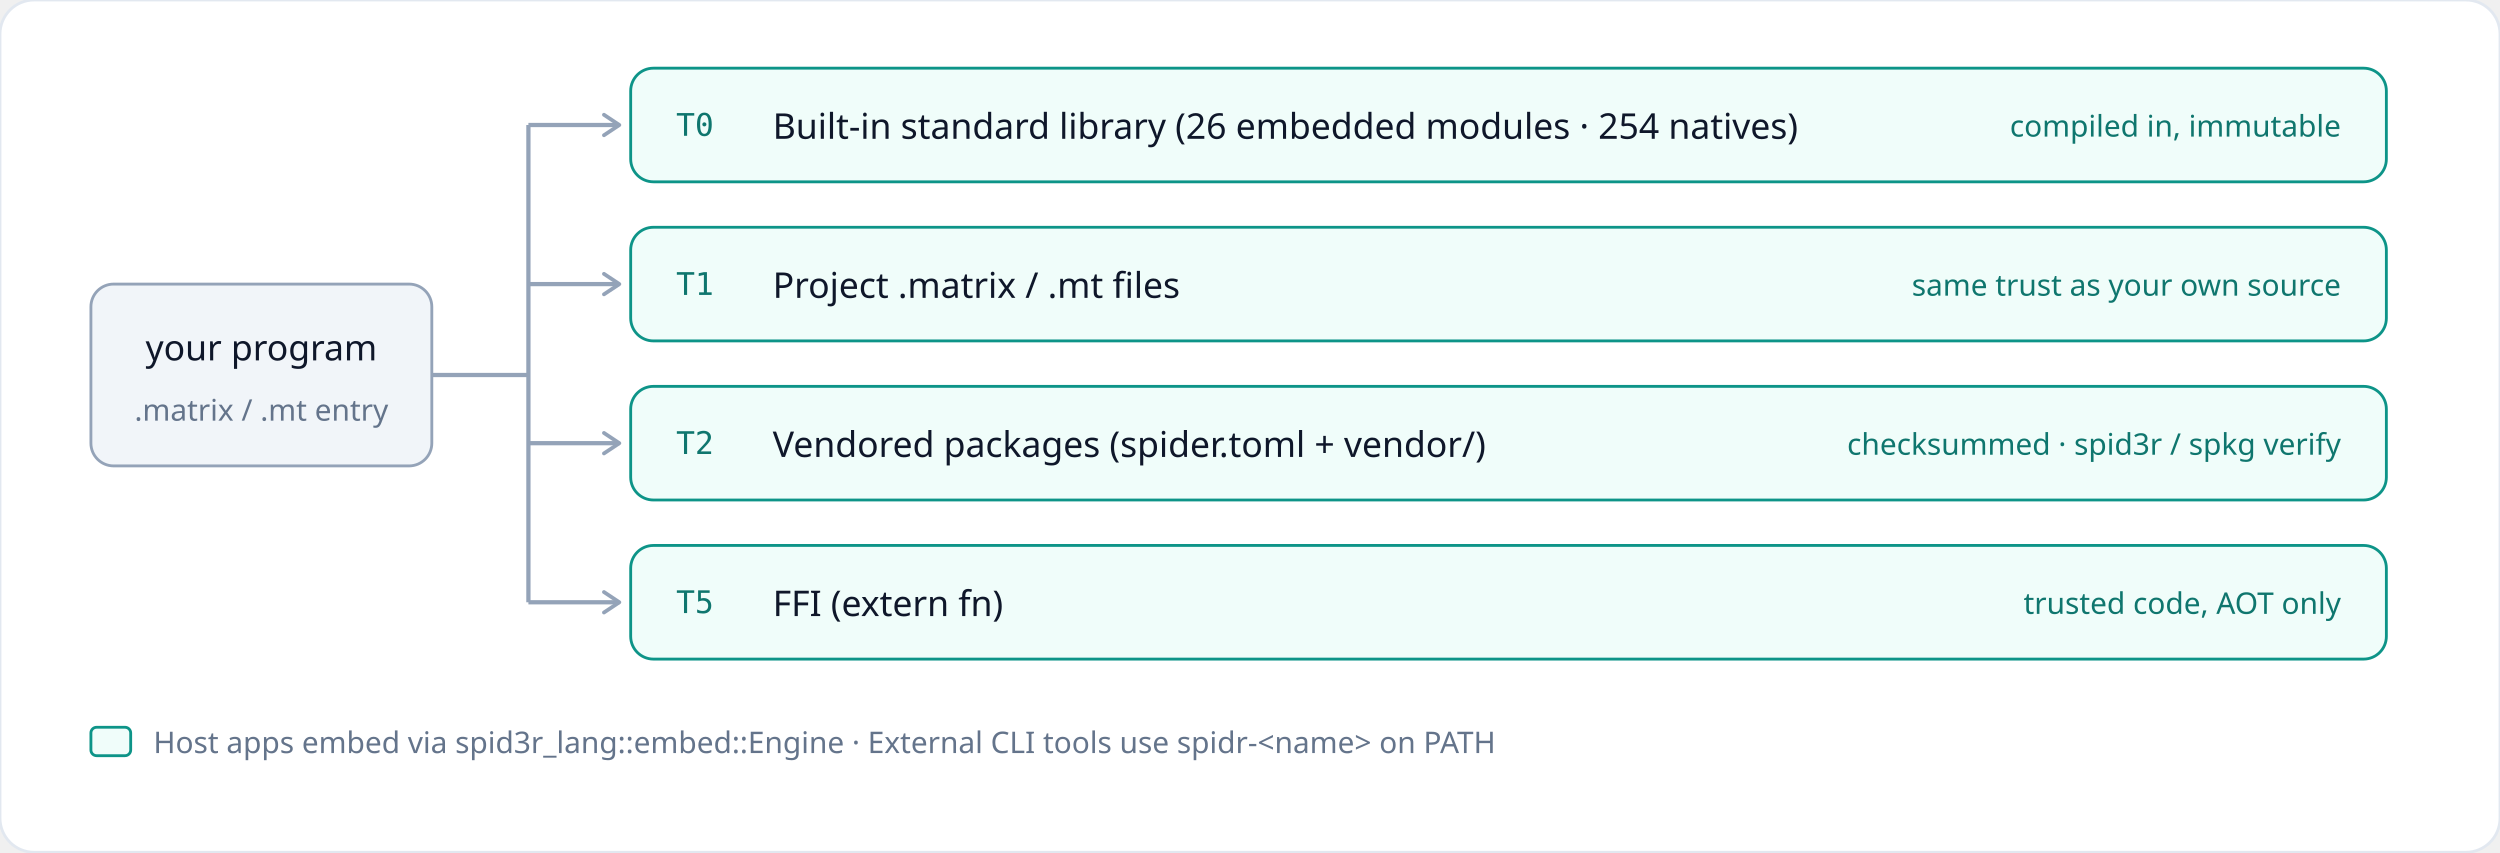
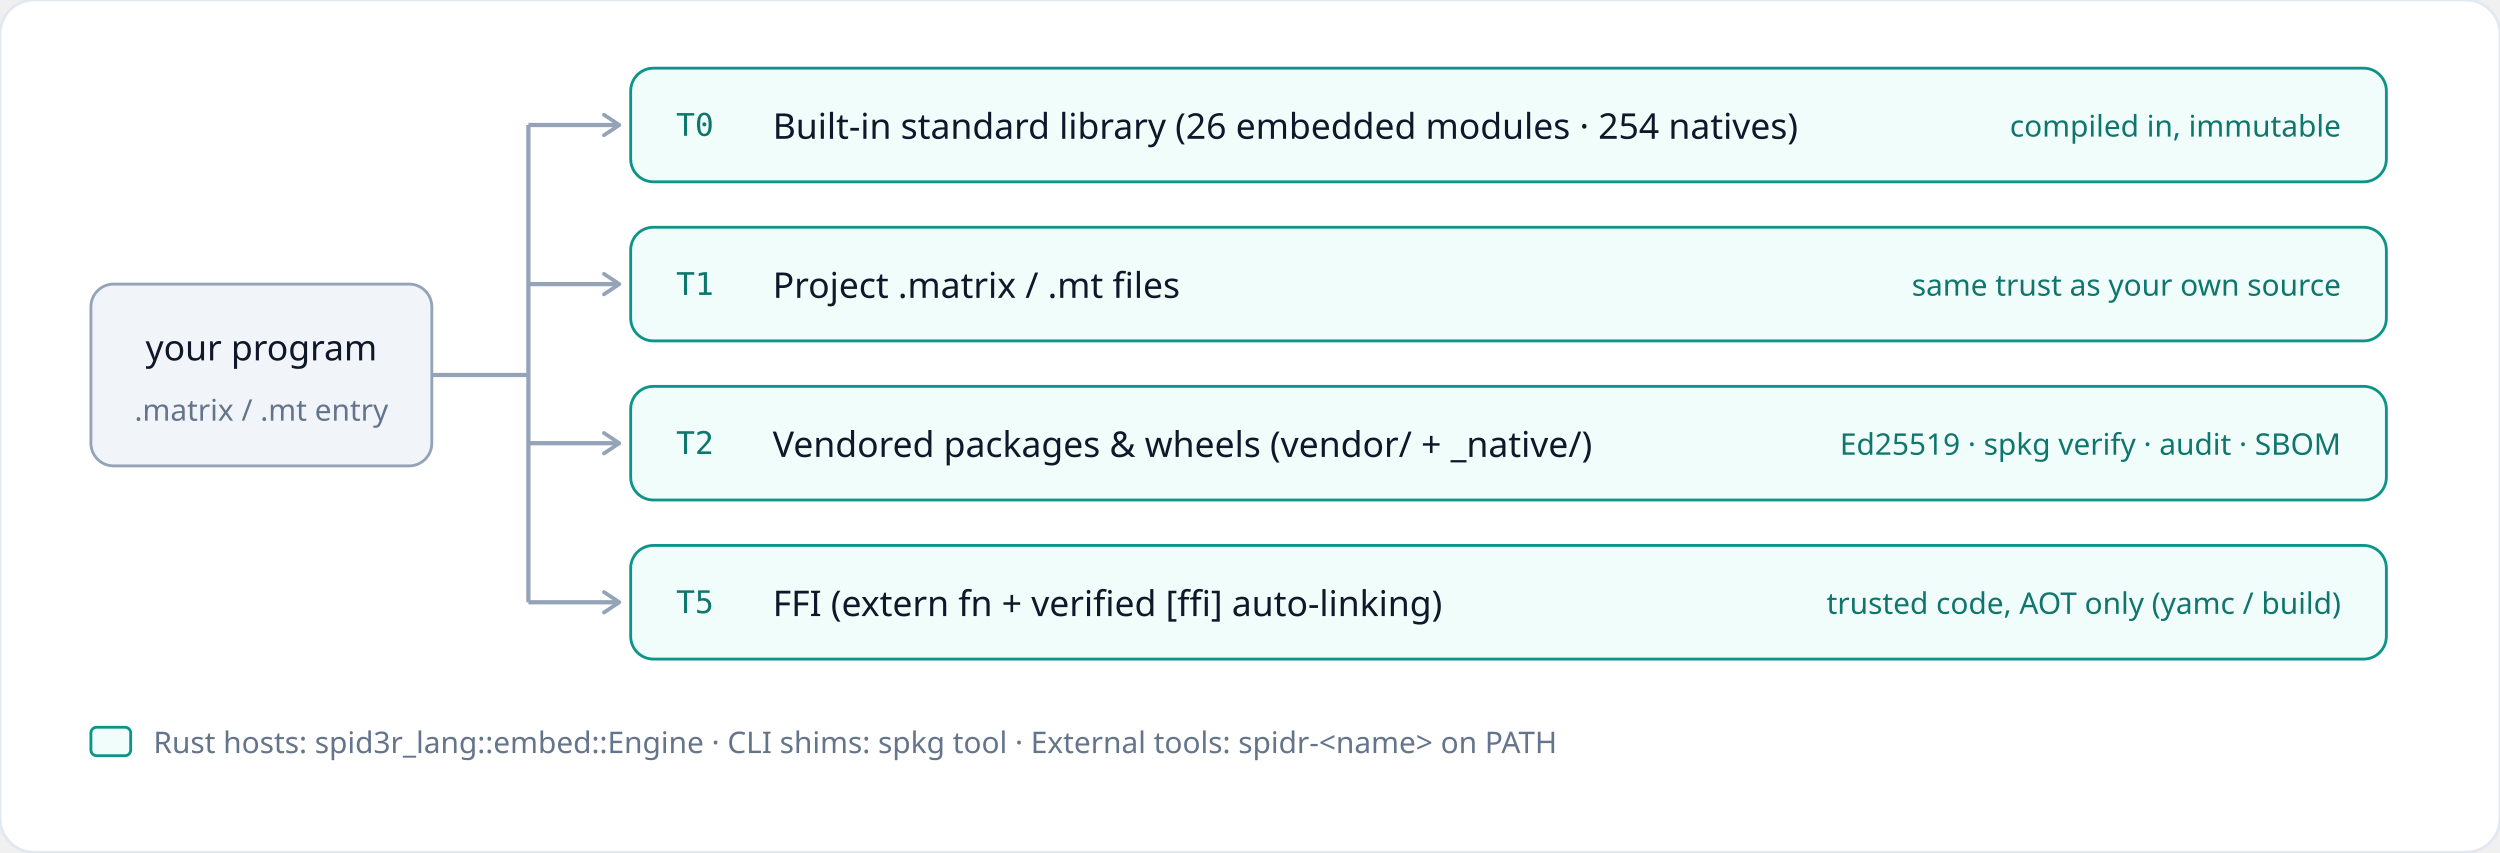
<svg xmlns="http://www.w3.org/2000/svg" viewBox="0 0 880 300" width="880" height="300" role="img">
  <defs>
    <marker id="ec" viewBox="0 0 10 10" refX="8" refY="5" markerWidth="6" markerHeight="6" orient="auto-start-reverse">
      <path d="M2 1L8 5L2 9" fill="none" stroke="#94A3B8" stroke-width="1.5" stroke-linecap="round" stroke-linejoin="round" />
    </marker>
  </defs>
  <rect x="0" y="0" width="880" height="300" rx="12" fill="#FFFFFF" stroke="#E2E8F0" stroke-width="1" />
  <rect x="32" y="100" width="120" height="64" rx="8" fill="#F1F5F9" stroke="#94A3B8" stroke-width="1" />
  <text x="92" y="122" text-anchor="middle" dominant-baseline="central" font-family="ui-sans-serif, system-ui, sans-serif" font-size="12.5" fill="#0F172A">your program</text>
  <text x="92" y="144" text-anchor="middle" dominant-baseline="central" font-family="ui-sans-serif, system-ui, sans-serif" font-size="10.5" fill="#64748B">.matrix / .mt entry</text>
  <path d="M152 132 L186 132" fill="none" stroke="#94A3B8" stroke-width="1.5" />
  <path d="M186 44 L186 212" fill="none" stroke="#94A3B8" stroke-width="1.5" />
  <path d="M186 44 L218 44" fill="none" stroke="#94A3B8" stroke-width="1.5" marker-end="url(#ec)" />
  <path d="M186 100 L218 100" fill="none" stroke="#94A3B8" stroke-width="1.5" marker-end="url(#ec)" />
  <path d="M186 156 L218 156" fill="none" stroke="#94A3B8" stroke-width="1.5" marker-end="url(#ec)" />
  <path d="M186 212 L218 212" fill="none" stroke="#94A3B8" stroke-width="1.5" marker-end="url(#ec)" />
  <rect x="222" y="24" width="618" height="40" rx="8" fill="#F0FDFA" stroke="#0D9488" stroke-width="1" />
  <text x="238" y="44" dominant-baseline="central" font-family="ui-monospace, SFMono-Regular, Menlo, Consolas, monospace" font-size="11" fill="#0F766E">T0</text>
  <text x="272" y="44" dominant-baseline="central" font-family="ui-sans-serif, system-ui, sans-serif" font-size="12.5" fill="#0F172A">Built-in standard library (26 embedded modules · 254 natives)</text>
  <text x="824" y="44" text-anchor="end" dominant-baseline="central" font-family="ui-sans-serif, system-ui, sans-serif" font-size="10.5" fill="#0F766E">compiled in, immutable</text>
  <rect x="222" y="80" width="618" height="40" rx="8" fill="#F0FDFA" stroke="#0D9488" stroke-width="1" />
  <text x="238" y="100" dominant-baseline="central" font-family="ui-monospace, SFMono-Regular, Menlo, Consolas, monospace" font-size="11" fill="#0F766E">T1</text>
  <text x="272" y="100" dominant-baseline="central" font-family="ui-sans-serif, system-ui, sans-serif" font-size="12.5" fill="#0F172A">Project .matrix / .mt files</text>
  <text x="824" y="100" text-anchor="end" dominant-baseline="central" font-family="ui-sans-serif, system-ui, sans-serif" font-size="10.5" fill="#0F766E">same trust as your own source</text>
  <rect x="222" y="136" width="618" height="40" rx="8" fill="#F0FDFA" stroke="#0D9488" stroke-width="1" />
  <text x="238" y="156" dominant-baseline="central" font-family="ui-monospace, SFMono-Regular, Menlo, Consolas, monospace" font-size="11" fill="#0F766E">T2</text>
-   <text x="272" y="156" dominant-baseline="central" font-family="ui-sans-serif, system-ui, sans-serif" font-size="12.5" fill="#0F172A">Vendored packages (spider.toml + vendor/)</text>
-   <text x="824" y="156" text-anchor="end" dominant-baseline="central" font-family="ui-sans-serif, system-ui, sans-serif" font-size="10.5" fill="#0F766E">checksummed · spid3r / spkg verify</text>
+   <text x="272" y="156" dominant-baseline="central" font-family="ui-sans-serif, system-ui, sans-serif" font-size="12.5" fill="#0F172A">Vendored packages &amp; wheels (vendor/ + _native/)</text>
+   <text x="824" y="156" text-anchor="end" dominant-baseline="central" font-family="ui-sans-serif, system-ui, sans-serif" font-size="10.5" fill="#0F766E">Ed25519 · spkg verify · audit · SBOM</text>
  <rect x="222" y="192" width="618" height="40" rx="8" fill="#F0FDFA" stroke="#0D9488" stroke-width="1" />
  <text x="238" y="212" dominant-baseline="central" font-family="ui-monospace, SFMono-Regular, Menlo, Consolas, monospace" font-size="11" fill="#0F766E">T5</text>
-   <text x="272" y="212" dominant-baseline="central" font-family="ui-sans-serif, system-ui, sans-serif" font-size="12.5" fill="#0F172A">FFI (extern fn)</text>
-   <text x="824" y="212" text-anchor="end" dominant-baseline="central" font-family="ui-sans-serif, system-ui, sans-serif" font-size="10.5" fill="#0F766E">trusted code, AOT only</text>
+   <text x="272" y="212" dominant-baseline="central" font-family="ui-sans-serif, system-ui, sans-serif" font-size="12.5" fill="#0F172A">FFI (extern fn + verified [ffi] auto-linking)</text>
+   <text x="824" y="212" text-anchor="end" dominant-baseline="central" font-family="ui-sans-serif, system-ui, sans-serif" font-size="10.5" fill="#0F766E">trusted code, AOT only (yamc / build)</text>
  <rect x="32" y="256" width="14" height="10" rx="2" fill="#F0FDFA" stroke="#0D9488" stroke-width="1" />
-   <text x="54" y="261" dominant-baseline="central" font-family="ui-sans-serif, system-ui, sans-serif" font-size="10.5" fill="#64748B">Host apps embed via spid3r_lang::embed::Engine · External CLI tools use spidr-&lt;name&gt; on PATH</text>
+   <text x="54" y="261" dominant-baseline="central" font-family="ui-sans-serif, system-ui, sans-serif" font-size="10.5" fill="#64748B">Rust hosts: spid3r_lang::embed::Engine · CLI shims: spkg tool · External tools: spidr-&lt;name&gt; on PATH</text>
</svg>
